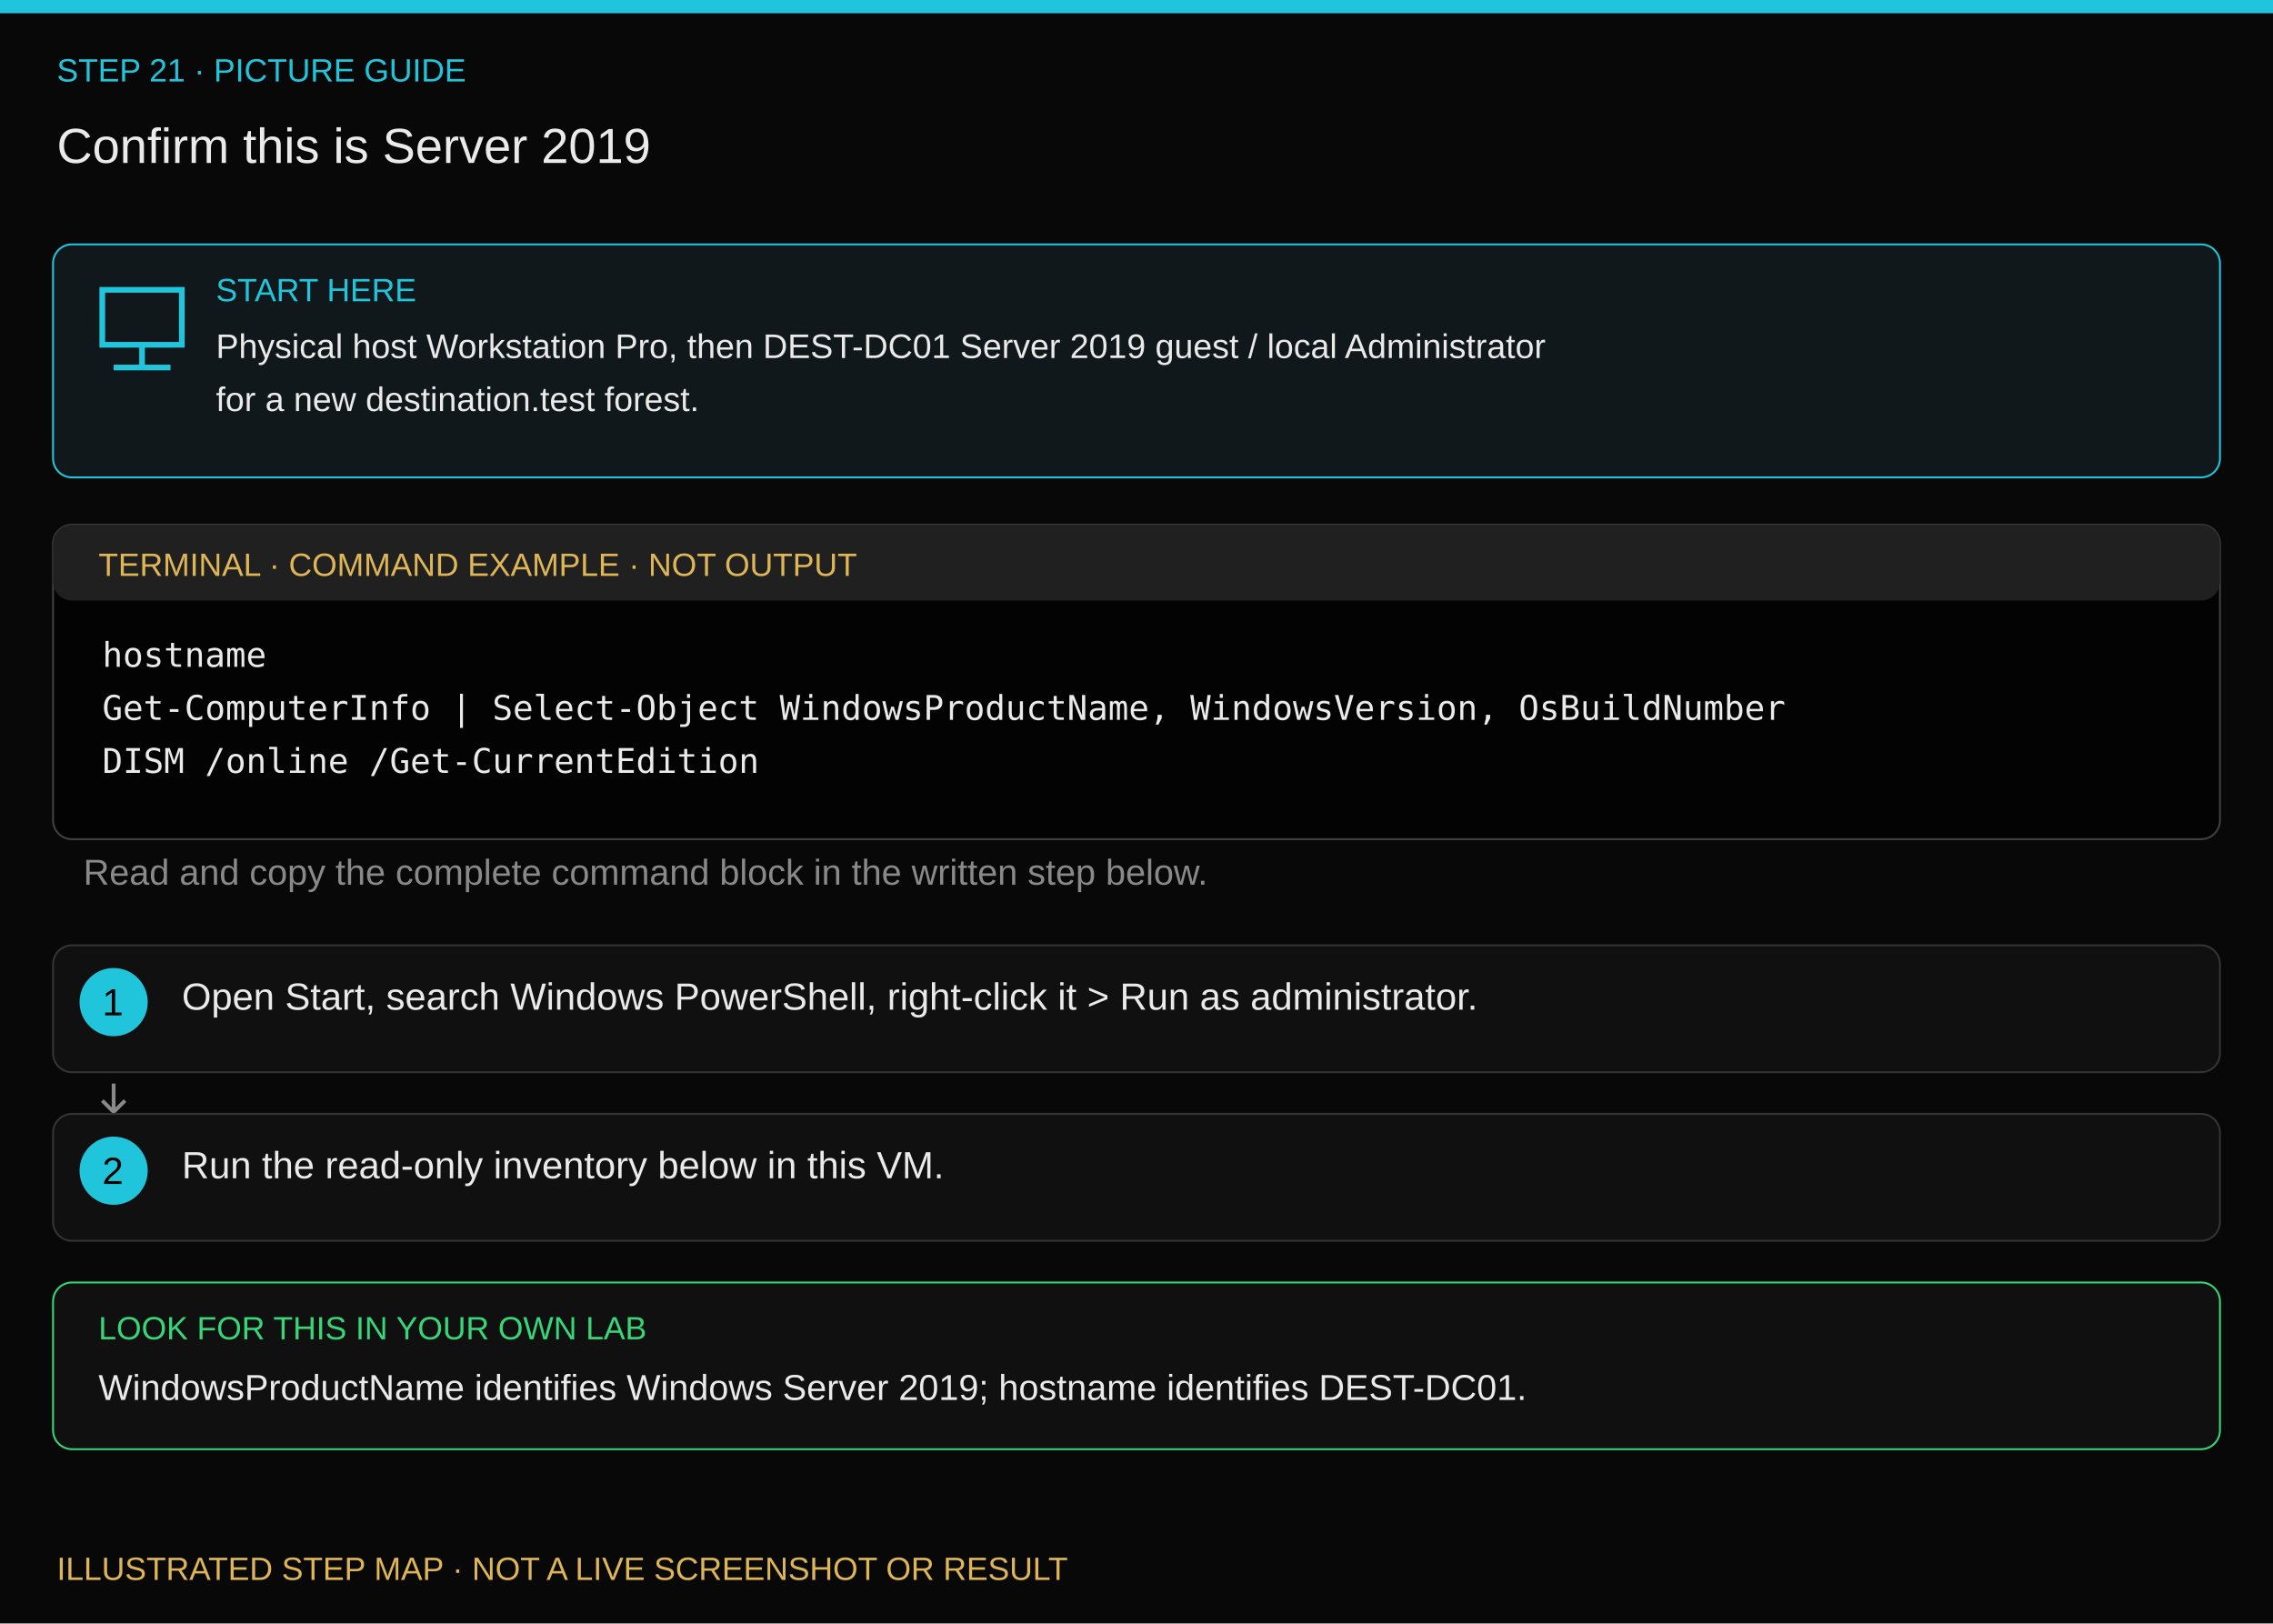
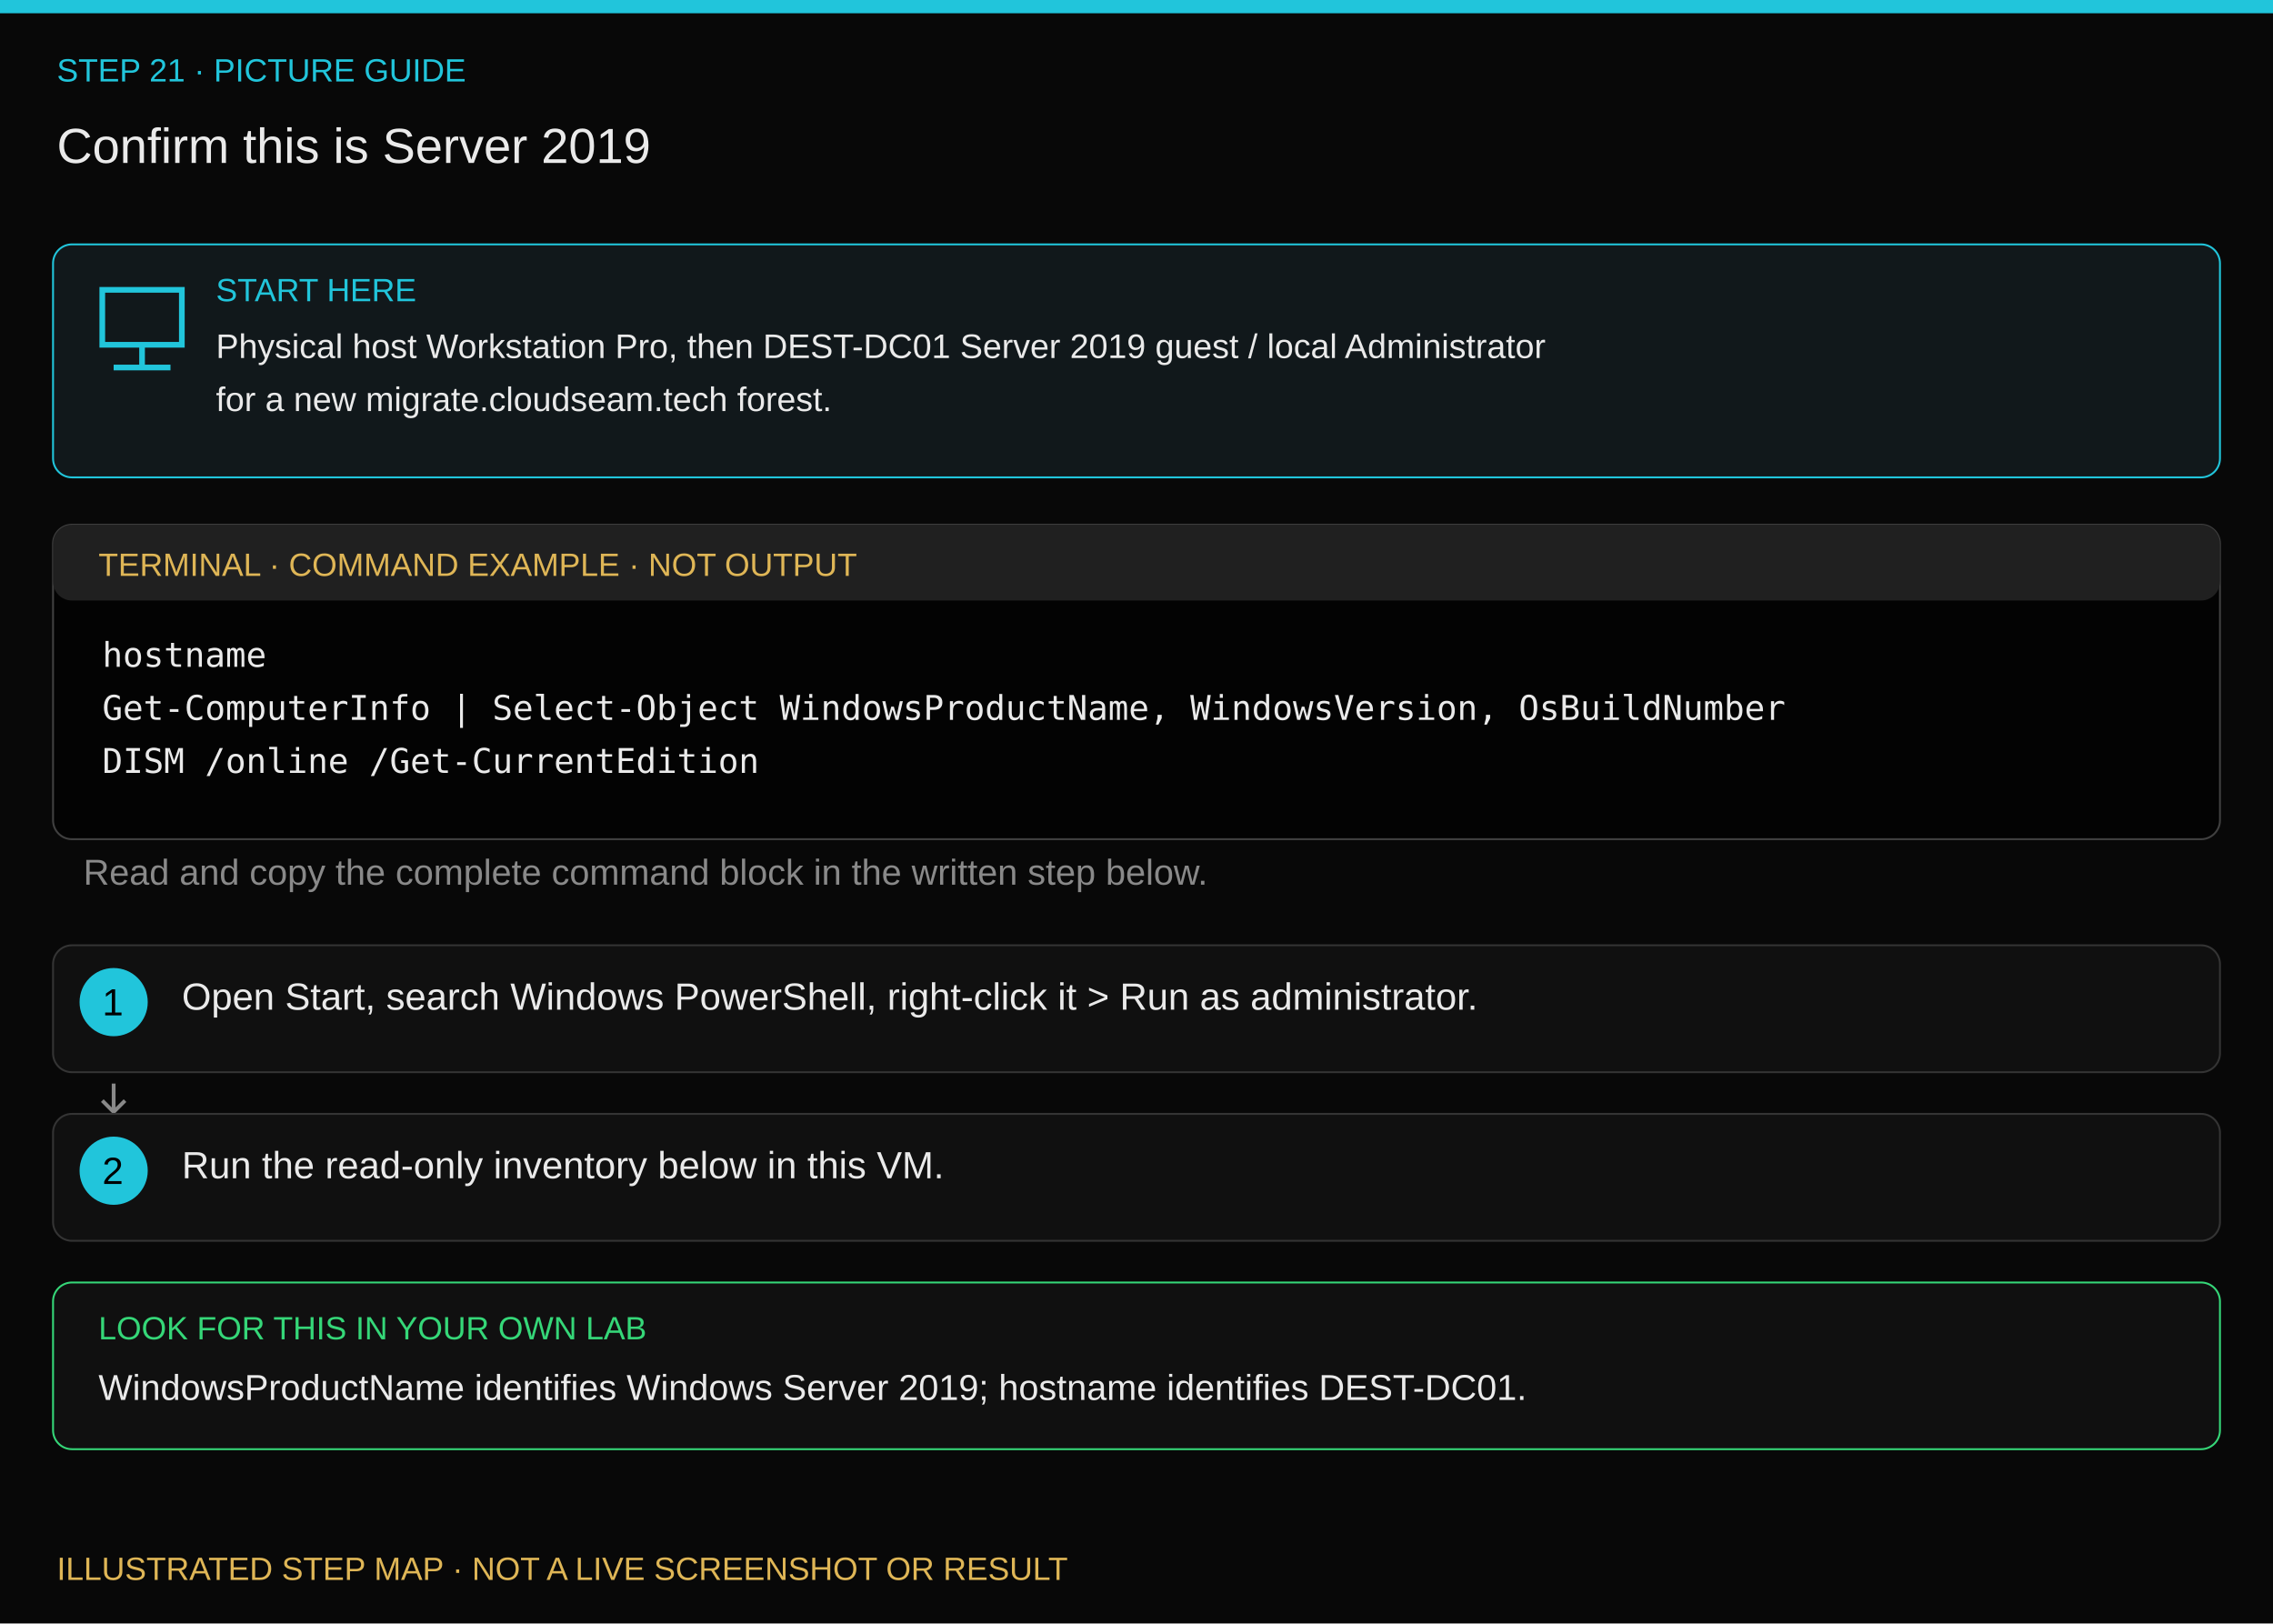
<svg xmlns="http://www.w3.org/2000/svg" width="1200" height="857" viewBox="0 0 1200 857" role="img" aria-labelledby="title desc">
  <rect width="1200" height="857" fill="#080808" />
  <rect width="1200" height="7" fill="#21c5db" />
  <text x="30" y="43" font-family="Arial, sans-serif" font-size="17" fill="#21c5db">STEP 21 · PICTURE GUIDE</text>
  <text x="30" y="86" font-family="Arial, sans-serif" font-size="26" fill="#eaeaea">Confirm this is Server 2019</text>
  <rect x="28" y="129" width="1144" height="123" rx="10" fill="#11181b" stroke="#21c5db" />
  <path d="M54 153h42v29H54zm21 29v12m-15 0h30" fill="none" stroke="#21c5db" stroke-width="3" />
  <text x="114" y="159" font-family="Arial, sans-serif" font-size="17" fill="#21c5db">START HERE</text>
  <text x="114" y="189" font-family="Arial, sans-serif" font-size="18" fill="#eaeaea">Physical host Workstation Pro, then DEST-DC01 Server 2019 guest / local Administrator</text>
-   <text x="114" y="217" font-family="Arial, sans-serif" font-size="18" fill="#eaeaea">for a new destination.test forest.</text>
+   <text x="114" y="217" font-family="Arial, sans-serif" font-size="18" fill="#eaeaea">for a new migrate.cloudseam.tech forest.</text>
  <rect x="28" y="277" width="1144" height="166" rx="10" fill="#030303" stroke="#404040" />
  <rect x="28" y="277" width="1144" height="40" rx="10" fill="#202020" />
  <text x="52" y="304" font-family="Arial, sans-serif" font-size="17" fill="#dfb656">TERMINAL · COMMAND EXAMPLE · NOT OUTPUT</text>
  <text x="54" y="352" font-family="monospace" font-size="18" fill="#eaeaea">hostname</text>
  <text x="54" y="380" font-family="monospace" font-size="18" fill="#eaeaea">Get-ComputerInfo | Select-Object WindowsProductName, WindowsVersion, OsBuildNumber</text>
  <text x="54" y="408" font-family="monospace" font-size="18" fill="#eaeaea">DISM /online /Get-CurrentEdition</text>
  <text x="44" y="467" font-family="Arial, sans-serif" font-size="19" fill="#898989">Read and copy the complete command block in the written step below.</text>
  <rect x="28" y="499" width="1144" height="67" rx="10" fill="#101010" stroke="#343434" />
  <circle cx="60" cy="529" r="18" fill="#21c5db" />
  <text x="54" y="536" font-family="Arial, sans-serif" font-size="20" fill="#000">1</text>
  <text x="96" y="533" font-family="Arial, sans-serif" font-size="20" fill="#eaeaea">Open Start, search Windows PowerShell, right-click it &gt; Run as administrator.</text>
  <path d="M60 572v15m-6-6 6 6 6-6" fill="none" stroke="#898989" stroke-width="2" />
  <rect x="28" y="588" width="1144" height="67" rx="10" fill="#101010" stroke="#343434" />
  <circle cx="60" cy="618" r="18" fill="#21c5db" />
  <text x="54" y="625" font-family="Arial, sans-serif" font-size="20" fill="#000">2</text>
  <text x="96" y="622" font-family="Arial, sans-serif" font-size="20" fill="#eaeaea">Run the read-only inventory below in this VM.</text>
  <rect x="28" y="677" width="1144" height="88" rx="10" fill="#101010" stroke="#35d778" />
  <text x="52" y="707" font-family="Arial, sans-serif" font-size="17" fill="#35d778">LOOK FOR THIS IN YOUR OWN LAB</text>
  <text x="52" y="739" font-family="Arial, sans-serif" font-size="19" fill="#eaeaea">WindowsProductName identifies Windows Server 2019; hostname identifies DEST-DC01.</text>
  <text x="30" y="834" font-family="Arial, sans-serif" font-size="17" fill="#dfb656">ILLUSTRATED STEP MAP · NOT A LIVE SCREENSHOT OR RESULT</text>
</svg>
